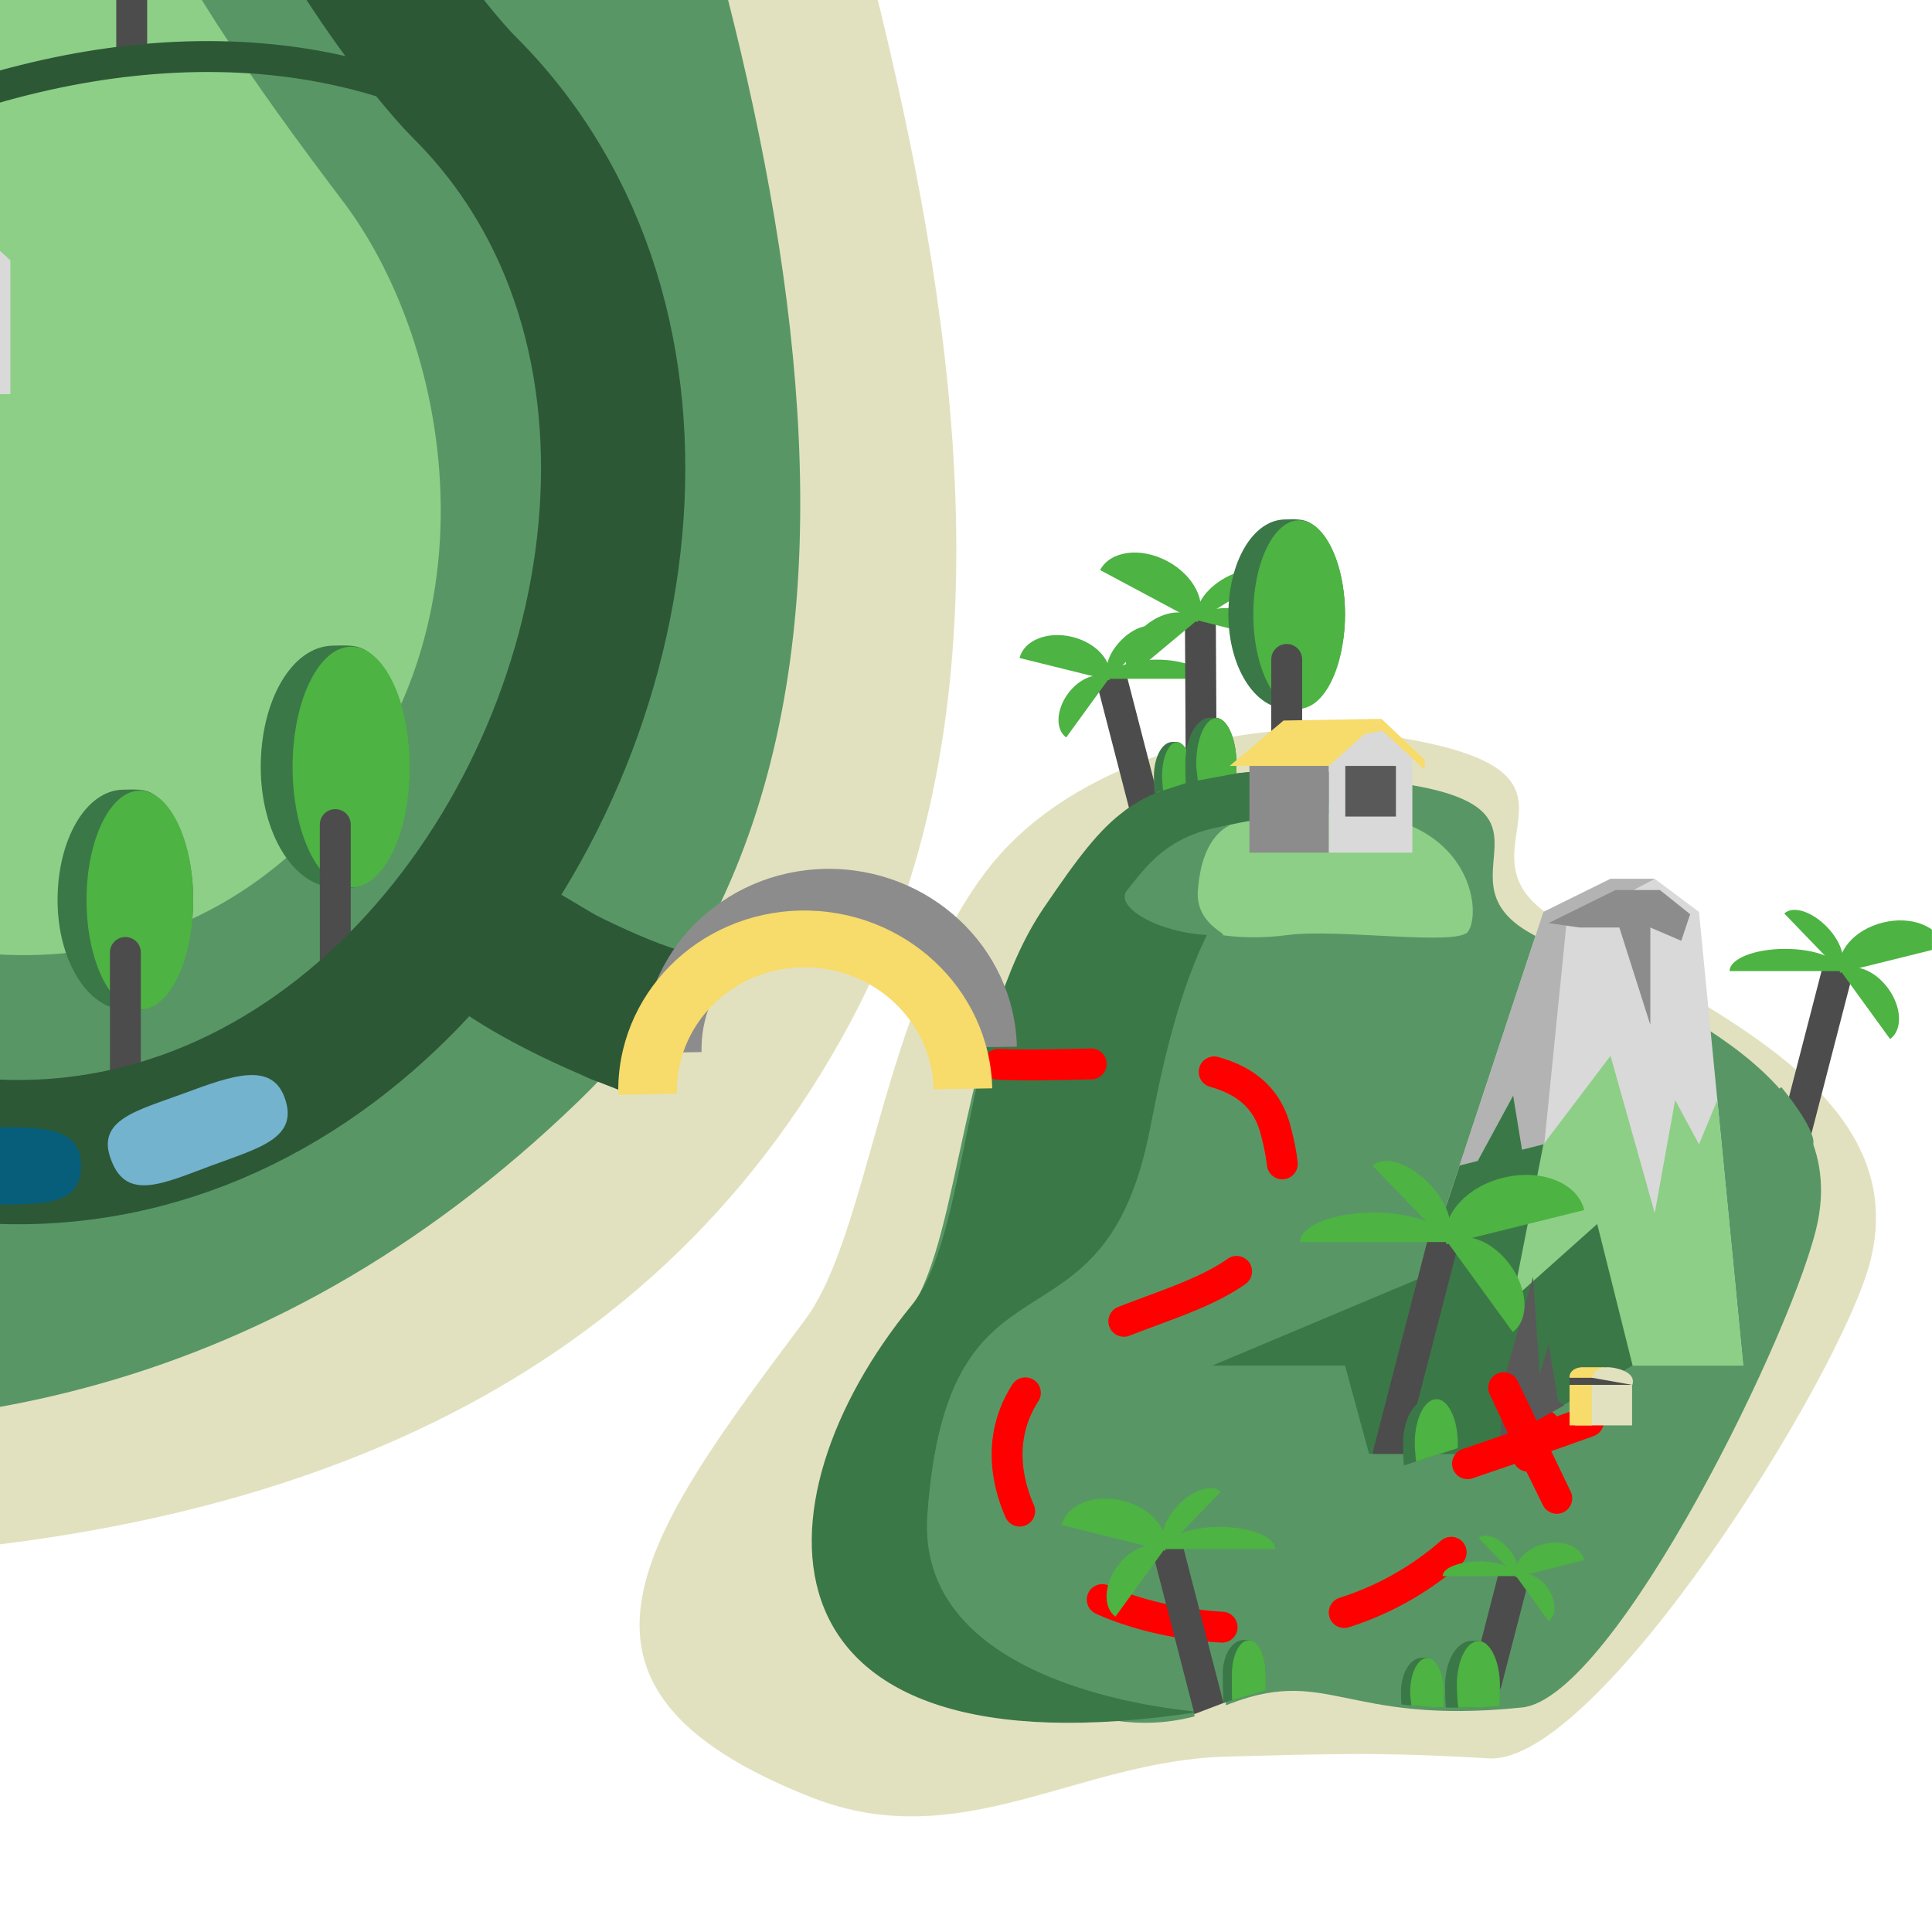
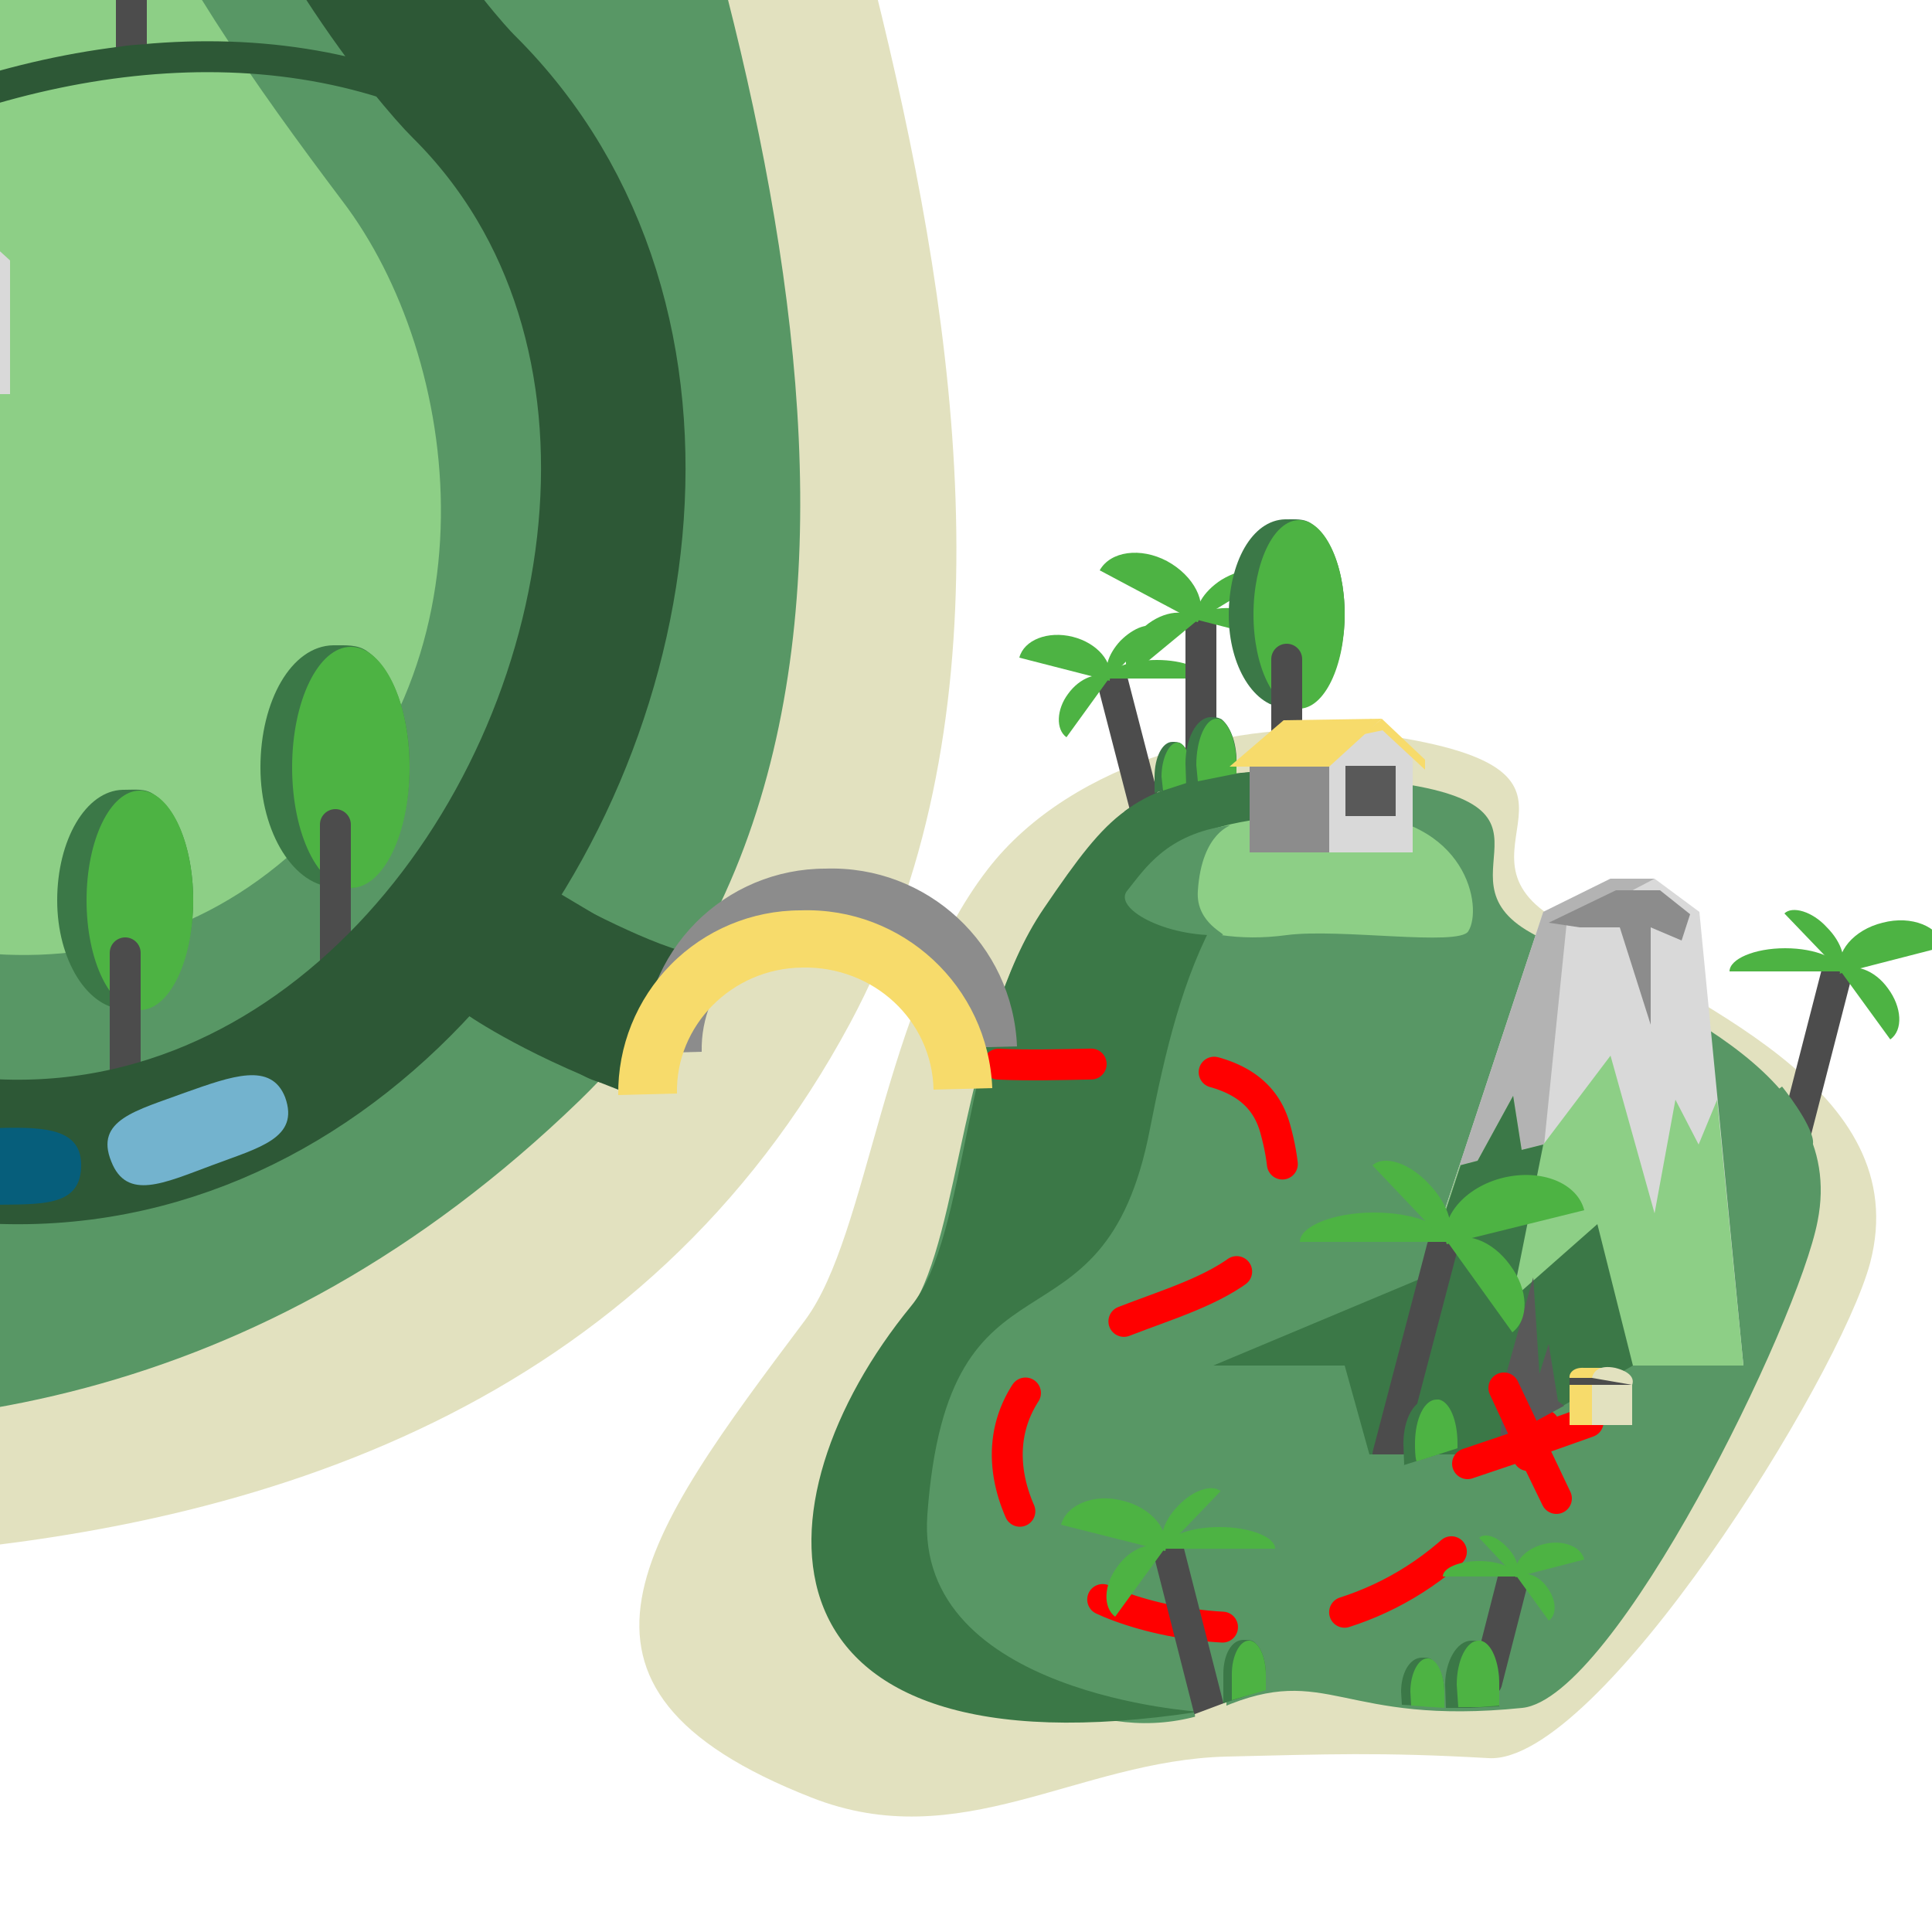
- <svg xmlns="http://www.w3.org/2000/svg" width="250px" height="250px" version="1.1" xml:space="preserve" style="fill-rule:evenodd;clip-rule:evenodd;stroke-linecap:round;stroke-linejoin:round;stroke-miterlimit:1.5;">
-   <rect id="Artboard" x="-750" y="-749" width="999.991" height="1000" style="fill:none;" />
-   <clipPath id="_clip1">
-     <rect x="-750" y="-749" width="999.991" height="1000" />
+ <svg xmlns="http://www.w3.org/2000/svg" xml:space="preserve" fill-rule="evenodd" stroke-linecap="round" stroke-linejoin="round" stroke-miterlimit="1.5" clip-rule="evenodd" viewBox="0 0 250 250">
+   <path fill="none" d="M-750-749H250V251H-750z" />
+   <clipPath id="a">
+     <path d="M-750-749H250V251H-750z" />
  </clipPath>
-   <g clip-path="url(#_clip1)">
-     <g id="background">
-         </g>
-     <path id="OSTROV" d="M-596.31,-141.009C-624.685,-194.957 -752.239,-238.03 -744.677,-480.538C-739.722,-639.443 -638.69,-710.829 -563.043,-709.805C-517.375,-709.186 -461.162,-702.187 -320.04,-642.467C-220.938,-600.53 -174.77,-589.82 -146.093,-600.679C-75.757,-627.314 -67.13,-638.33 -28.422,-658.138C7.384,-676.461 44.527,-705.154 71.957,-716.137C154.286,-749.1 296.284,-713.656 210,-556.045C188.336,-516.473 207.089,-436.326 183.144,-267.643C156.159,-77.539 104.682,-132.208 95,-87.643C88.009,-55.463 150.472,56.911 110,132.357C57.077,231.013 -86.582,196.756 -133.043,193.863C-202.963,189.51 -313.903,275.886 -413.043,243.863C-626.293,174.984 -533.641,-21.858 -596.31,-141.009Z" style="fill:#e2e1bf;" />
-     <path id="OSTROV1" d="M-571.049,-182.315C-619.073,-208.722 -698.806,-237.124 -730,-380.929C-760.788,-522.863 -696.46,-667.925 -571.049,-703.153C-529.659,-714.779 -443.661,-695.664 -310.642,-641.034C-217.231,-602.671 -173.713,-592.874 -146.683,-602.808C-80.387,-627.173 42.79,-700.346 110.084,-706.008C160.37,-710.238 237.811,-685.69 205.084,-587.398C201.933,-577.933 190.446,-545.796 190.084,-530.712C188.105,-448.155 174.692,-281.19 162.587,-216.523C140.392,-97.943 45.013,-146.922 72.916,-67.643C95.701,-2.904 127.605,91.415 75,142.357C-8.151,222.881 -106.97,163.249 -132.216,161.724C-198.121,157.742 -326.719,240.181 -420.253,211.149C-513.787,182.117 -530.278,34.003 -527.648,-15.074C-525.017,-64.151 -532.333,-161.027 -571.049,-182.315Z" style="fill:#589765;" />
-     <path d="M-496.095,-502.472C-526.075,-544.422 -488.196,-701.947 -612.908,-636.839C-690.841,-596.152 -742.123,-461.199 -718.168,-379.766C-649.223,-145.397 -520.558,-243.847 -517.365,-137.472C-511.985,41.746 -515.343,163.637 -397.365,192.087C-347.004,204.231 -255.758,193.058 -219.392,128.748C-200.055,94.552 -121.566,22.669 -47.365,100.46C-24.885,124.028 11.478,133.035 37.055,111C65.287,86.677 59.653,46.206 44.345,26C21.902,-3.625 -1.766,-38.742 7.635,-82.341C28.818,-180.574 87.367,-144.85 108.066,-190.17C152.476,-287.403 -52.047,-325.2 -122.365,-264.341C-214.199,-184.861 -410.951,-383.331 -496.095,-502.472Z" style="fill:#8dcf86;" />
-     <g id="pole">
-         </g>
-     <g id="kere">
-         </g>
-     <g>
-       <g>
-         <g id="strom">
-                 </g>
-         <g id="strom1">
-                 </g>
-         <g id="strom2">
-           <g>
-             <path d="M-11.688,96.024C-9.857,95.995 -8.351,95.867 -7.025,96.733C-3.109,99.289 -0.936,106.056 -0.936,112.991C-0.936,120.348 -3.705,128.561 -8.44,129.751C-9.954,130.131 -10.161,129.809 -11.354,129.809C-17.103,129.809 -21.771,122.273 -21.771,112.991C-21.771,103.708 -17.437,96.115 -11.688,96.024Z" style="fill:#3b7847;" />
-             <ellipse cx="-9.128" cy="112.991" rx="8.192" ry="16.819" style="fill:#4db343;" />
-           </g>
-         </g>
-         <g id="strom3">
-           <g>
-             <path d="M15.942,102.182C17.484,102.157 18.754,102.05 19.87,102.779C23.169,104.932 25,110.634 25,116.475C25,122.673 22.667,129.593 18.678,130.595C17.403,130.915 17.229,130.644 16.224,130.644C11.38,130.644 7.448,124.295 7.448,116.475C7.448,108.656 11.099,102.258 15.942,102.182Z" style="fill:#3b7847;" />
-             <ellipse cx="18.098" cy="116.475" rx="6.902" ry="14.169" style="fill:#4db343;" />
-           </g>
-           <path d="M16.224,123.251L16.224,140.811" style="fill:none;stroke:#4c4c4c;stroke-width:4px;" />
-         </g>
-         <g id="strom4">
-           <g>
-             <path d="M43.075,83.544C44.77,83.517 46.165,83.399 47.393,84.2C51.018,86.567 53.03,92.833 53.03,99.254C53.03,106.066 50.467,113.671 46.082,114.772C44.681,115.124 44.489,114.826 43.385,114.826C38.061,114.826 33.739,107.848 33.739,99.254C33.739,90.659 37.752,83.628 43.075,83.544Z" style="fill:#3b7847;" />
-             <ellipse cx="45.445" cy="99.254" rx="7.585" ry="15.573" style="fill:#4db343;" />
-           </g>
-           <path d="M43.385,106.701L43.385,126" style="fill:none;stroke:#4c4c4c;stroke-width:4px;" />
-         </g>
-         <g id="strom5">
-                 </g>
-         <g id="strom6">
-                 </g>
-         <g id="strom7">
-                 </g>
-         <g id="strom8">
-                 </g>
-         <g id="strom9">
-                 </g>
-         <g id="strom10">
-                 </g>
-         <g id="strom11">
-                 </g>
-         <g id="strom12">
-                 </g>
-         <g id="strom13">
-                 </g>
-         <g id="strom14">
-                 </g>
-       </g>
-     </g>
-     <g id="male-cesty">
-       <path d="M-78.306,92.432C-81.648,47.477 -5.819,-7.029 50,10.775" style="fill:none;stroke:#2d5836;stroke-width:4px;" />
-       <g id="les">
-             </g>
-     </g>
-     <g id="hory">
-         </g>
-     <g id="ker">
-         </g>
-     <g id="ker1">
-         </g>
-     <g id="ker2">
-         </g>
-     <g id="strom15">
-         </g>
-     <g id="strom16">
-         </g>
-     <g id="ker3">
-         </g>
-     <g id="cesty-velke">
-       <path d="M-440,154.931C-391.483,217.404 -297.875,203.83 -255,166C-210.321,126.578 -205.249,78.389 -160,71C-125.771,65.41 -100.083,74.836 -77.361,102.143C25.776,226.088 121.472,72.244 59.996,11.213C53.488,4.752 -10.887,-71.425 60,-134.741C61.597,-136.167 78.263,-147.875 80,-149.287" style="fill:none;stroke:#2d5836;stroke-width:18.67px;" />
-       <path d="M60,119.128L80,131" style="fill:none;stroke:#2d5836;stroke-width:18.67px;" />
-       <path d="M80,141C87.013,143.661 94.423,124.837 88.006,122.994C81.459,121.114 70.691,115.057 70.691,115.057C70.691,115.057 67,119.483 65,122.096C63.062,124.628 60,131 60,131C60,131 66.856,136.013 80,141Z" style="fill:#2d5836;" />
-     </g>
-     <g id="strom17">
-         </g>
-     <g id="strom18">
-         </g>
-     <g id="strom19">
-         </g>
-     <g id="strom20">
-         </g>
-     <g id="stromy">
-         </g>
-     <g id="namesti">
-         </g>
-     <g id="smrky">
-         </g>
-     <g id="listnace">
-         </g>
-     <g id="lanoka">
-         </g>
-     <g id="strom21">
-         </g>
-     <g id="satelit">
-         </g>
-     <g id="domky">
-       <g id="D1">
-             </g>
-       <g id="D7">
-             </g>
-       <g id="D71">
-             </g>
-       <g id="D72">
-             </g>
-       <g id="D73">
-             </g>
-       <g id="D74">
-             </g>
-       <g id="D75">
-             </g>
-       <g id="D76">
-             </g>
-       <g id="D77">
-             </g>
-       <g id="D78">
-             </g>
-       <g id="D79">
-             </g>
-       <g id="D710">
-             </g>
-       <g id="D711">
-             </g>
-       <g id="D712">
-             </g>
-       <g id="D713">
-         <path d="M1.343,33.687L-5.351,27.6L-12.156,33.687L-12.156,51L1.343,51L1.343,33.687Z" style="fill:#d9d9d9;" />
-       </g>
-       <g id="D714">
-             </g>
-       <g id="D715">
-             </g>
-       <g id="D716">
-             </g>
-       <g id="D2">
-             </g>
-       <g id="D21">
-             </g>
-       <g id="D10">
-             </g>
-       <g id="D101">
-             </g>
-       <g id="D102">
-             </g>
-       <g id="D01">
-             </g>
-     </g>
-     <g id="strom22">
-         </g>
-     <g id="strom23">
-         </g>
-     <g id="staba">
-         </g>
-     <g id="chladici-vez">
-         </g>
-     <g id="D22">
-         </g>
-     <g id="D5">
-         </g>
-     <g id="TOVANA">
-         </g>
-     <g id="strom24">
-         </g>
-     <g id="strom25">
-         </g>
-     <g id="panelaky">
-       <g id="D6">
-             </g>
-       <g id="D3">
-             </g>
-       <g id="D9">
-             </g>
-       <g id="D91">
-             </g>
-       <g id="D92">
-             </g>
-       <g id="D93">
-             </g>
-       <g id="D717">
-             </g>
-     </g>
-     <g id="strom26">
-         </g>
-     <g id="strom27">
-         </g>
-     <g id="letiste">
-         </g>
-     <g id="strom28">
-         </g>
-     <g id="strom29">
-         </g>
-     <g id="tunel-s-vlakem">
-       <path d="M-30,-52.015L-60,-51.748L-13.064,-6.013C-9.843,-3.508 -5.845,0.29 -3.617,-2.576L10,-9C12.228,-11.865 6.304,-24.273 3.083,-26.778L-30,-52.015Z" style="fill:#589765;" />
-       <path d="M-60,-51.748L-60,-39C-61.228,-37.421 -49.58,-29.405 -46.715,-27.178L-18.687,-10.382C-15.821,-8.154 -7.155,-1.228 -5.927,-2.807L-4.723,-5.809C-3.496,-7.388 -6.923,-19.598 -9.788,-21.826L-60,-51.748Z" style="fill:#3b7847;" />
-     </g>
-     <g id="strom30">
-       <path d="M17.043,-13.78L17.043,7.218" style="fill:none;stroke:#4c4c4c;stroke-width:4px;" />
-     </g>
-     <path d="M20,5.742C17.571,5.659 14.392,6.036 13.423,6.633C13.21,6.764 13.636,9.713 13.636,9.713L20.13,9.181C20.13,9.181 20.262,5.751 20,5.742Z" style="fill:#2d5836;" />
-     <g id="hrad">
-         </g>
-     <g id="auta">
-       <path d="M-1.544,145.905C5.036,145.761 10.38,145.735 10.487,150.643C10.61,156.268 5.254,155.759 -1.325,155.903C-7.905,156.047 -13.133,156.685 -13.356,151.165C-13.688,145.34 -8.123,146.049 -1.544,145.905Z" style="fill:#065e7b;" />
-       <path d="M23.895,141.446C30.065,139.157 35.106,137.384 36.814,141.987C38.77,147.262 33.543,148.533 27.373,150.822C21.202,153.11 16.471,155.424 14.454,150.281C12.234,144.885 17.724,143.735 23.895,141.446Z" style="fill:#73b3ce;" />
-     </g>
-     <g id="majak">
-         </g>
-     <g id="vetrna-elektr">
-         </g>
-     <g id="osrov-pokladu">
-       <path d="M175.797,94.714C212.384,99.067 186.115,109.573 201.132,118.828C218.866,129.758 247.87,140.886 241.976,163.352C238.05,178.317 206.793,228.387 192.638,227.534C178.546,226.685 171.753,226.969 158.733,227.303C139.363,227.8 124.328,240.173 105,232.578C68.543,218.253 83.236,198.807 104.173,170.776C112.536,159.58 114.164,130.114 127.817,112.474C138.857,98.211 161.07,92.961 175.797,94.714Z" style="fill:#e2e1bf;" />
-       <path d="M175.124,100.705C206.617,103.161 184.714,113.245 198.027,120.745C213.75,129.602 239.115,138.222 235.245,157.962C232.667,171.112 209.016,219.695 196.963,220.946C173.522,223.38 171.901,215.071 157.947,220.946C131.734,231.983 101.43,194.536 117.866,169.414C124.431,159.38 124.292,133.709 135.043,117.882C143.737,105.085 162.447,99.716 175.124,100.705Z" style="fill:#589765;" />
-       <path d="M159.701,100.159C168.253,98.75 180.474,100.804 180.314,100.846C157.853,106.817 152.663,126.335 148.811,146.08C142.711,177.341 122.663,158.909 120,196C118.321,219.392 155.617,221.451 155.121,221.527C96.239,230.521 97.166,194.354 117.903,168.983C125.492,159.698 124.329,133.278 135.081,117.451C143.774,104.653 146.383,102.352 159.701,100.159Z" style="fill:#3b7847;" />
-       <path d="M174.716,105.326C189.86,105.698 191.861,117.525 190,120.513C188.76,122.504 173.257,120.111 166.546,121C153.941,122.671 146.931,116.615 147.181,115.728C148.131,112.356 150.271,110.323 155.441,107.926C159.622,105.989 168.62,105.176 174.716,105.326Z" style="fill:#8dcf86;" />
-       <path d="M159.119,106.802C159.566,106.744 155.503,107.513 155,115.35C154.725,119.631 159.144,120.958 158.126,121C150.815,121.302 143.926,117.484 145.868,115.164C148.117,112.478 150.895,107.87 159.119,106.802Z" style="fill:#589765;" />
-       <path d="M199.719,118.003L208.398,113.721L214.124,113.721L219.85,118.003L225.575,176.705L180.316,176.705L199.719,118.003Z" style="fill:#d9d9d9;" />
-       <path d="M199.719,118.003L208.398,113.721L214.124,113.721L202.672,119.762L196.946,176.705L180.316,176.705L199.719,118.003Z" style="fill:#b3b3b3;" />
-       <path d="M200.382,119.447L209.061,115.164L214.787,115.164L218.704,118.301L217.559,121.737L213.551,120.019L213.551,132.616L209.543,120.019L204.39,120.019L200.382,119.447Z" style="fill:#8c8c8c;" />
-       <path d="M188.873,150.816L191.221,150.223L195.801,141.777L196.946,148.776L199.719,148.076L208.398,136.624L214.124,156.963L216.765,142.35L219.85,148.076L222.224,142.35L225.575,176.705L180.316,176.705L188.873,150.816Z" style="fill:#8dcf86;" />
-       <path d="M188.873,150.816L191.221,150.223L195.801,141.777L196.946,148.776L199.719,148.076L195.774,168.116L206.68,158.382L211.261,176.705L191.221,188.156L177.165,188.156L174.043,176.705L156.866,176.705L184.101,165.253L188.873,150.816Z" style="fill:#3b7847;" />
-       <path d="M129.204,137.722C144.899,138.358 161.813,134.551 165,146C169.979,163.888 156.697,166.553 145.414,170.979C121.967,180.176 130.582,198.586 139.689,205.334C146.67,210.506 182.784,220.497 199.809,184.434" style="fill:none;stroke:#f00;stroke-width:4px;stroke-dasharray:16,16,0,0;stroke-dashoffset:4;" />
-       <path d="M198.378,165.253L199.237,177.85L200.382,173.904L201.615,181.285L202.386,181.858L195.801,185.539L194.084,186.52L194.656,178.422L198.378,165.253Z" style="fill:#595959;" />
-       <path d="M205.535,183.947L197.903,186.668L194.575,179.567L201.445,193.882L197.903,186.668L189.898,189.401" style="fill:none;stroke:#f00;stroke-width:4px;" />
-       <g>
-         <path d="M156.437,221.062L151.258,201.022" style="fill:none;stroke:#4c4c4c;stroke-width:4px;" />
-         <path d="M165,200.449C165,198.868 161.796,197.586 157.843,197.586C153.89,197.586 150.686,198.868 150.686,200.449L165,200.449Z" style="fill:#4db343;" />
-         <path d="M150.686,200.449C149.065,199.273 146.33,200.276 144.577,202.691C142.823,205.105 142.716,208.017 144.337,209.194L150.686,200.449Z" style="fill:#4db343;" />
-         <path d="M157.955,193.033C156.861,191.978 154.396,192.758 152.451,194.776C150.506,196.793 149.816,199.284 150.911,200.34L157.955,193.033Z" style="fill:#4db343;" />
-         <path d="M150.781,200.663C151.439,198.011 148.973,195.118 145.273,194.2C141.573,193.282 138.041,194.688 137.383,197.339L150.781,200.663Z" style="fill:#4db343;" />
-       </g>
-       <g>
-         <path d="M148.463,105.725L143.97,88.339" style="fill:none;stroke:#4c4c4c;stroke-width:4px;" />
-         <path d="M155.892,87.842C155.892,86.47 153.112,85.358 149.682,85.358C146.253,85.358 143.473,86.47 143.473,87.842L155.892,87.842Z" style="fill:#4db343;" />
-         <path d="M143.473,87.842C142.067,86.821 139.694,87.692 138.173,89.787C136.652,91.882 136.559,94.407 137.965,95.428L143.473,87.842Z" style="fill:#4db343;" />
-         <path d="M149.78,81.408C148.83,80.493 146.692,81.169 145.004,82.92C143.317,84.67 142.719,86.831 143.668,87.747L149.78,81.408Z" style="fill:#4db343;" />
-         <path d="M143.556,88.028C144.127,85.727 141.987,83.217 138.777,82.42C135.567,81.624 132.503,82.844 131.932,85.144L143.556,88.028Z" style="fill:#4db343;" />
-       </g>
-       <g>
-         <path d="M192.358,217.624L195.794,204.328" style="fill:none;stroke:#4c4c4c;stroke-width:4px;" />
-         <path d="M186.677,203.949C186.677,202.9 188.803,202.049 191.426,202.049C194.048,202.049 196.174,202.9 196.174,203.949L186.677,203.949Z" style="fill:#4db343;" />
-         <path d="M196.174,203.949C197.25,203.168 199.064,203.834 200.227,205.436C201.39,207.038 201.462,208.969 200.386,209.75L196.174,203.949Z" style="fill:#4db343;" />
-         <path d="M191.351,199.028C192.078,198.328 193.712,198.846 195.003,200.184C196.294,201.523 196.751,203.176 196.025,203.876L191.351,199.028Z" style="fill:#4db343;" />
-         <path d="M196.111,204.09C195.674,202.331 197.31,200.411 199.765,199.802C202.22,199.194 204.564,200.126 205,201.885L196.111,204.09Z" style="fill:#4db343;" />
-       </g>
-       <g>
-         <path d="M179.639,188.156L186.532,161.483" style="fill:none;stroke:#4c4c4c;stroke-width:4px;" />
-         <path d="M168.241,160.72C168.241,158.616 172.507,156.91 177.768,156.91C183.029,156.91 187.294,158.616 187.294,160.72L168.241,160.72Z" style="fill:#4db343;" />
-         <path d="M187.294,160.72C189.451,159.154 193.092,160.49 195.425,163.704C197.758,166.918 197.901,170.793 195.744,172.359L187.294,160.72Z" style="fill:#4db343;" />
-         <path d="M177.618,150.85C179.075,149.445 182.355,150.483 184.944,153.169C187.533,155.854 188.451,159.17 186.994,160.574L177.618,150.85Z" style="fill:#4db343;" />
-         <path d="M187.166,161.005C186.291,157.476 189.573,153.624 194.498,152.403C199.423,151.181 204.125,153.052 205,156.581L187.166,161.005Z" style="fill:#4db343;" />
-       </g>
-       <g>
-         <path d="M155.447,102.395L155.334,80.978" style="fill:none;stroke:#4c4c4c;stroke-width:4px;" />
-         <path d="M169.265,83.889C169.666,82.303 166.776,80.205 162.811,79.202C158.846,78.199 155.306,78.672 154.905,80.258L169.265,83.889Z" style="fill:#4db343;" />
-         <path d="M154.905,80.258C153.578,78.667 150.58,78.98 148.209,80.958C145.838,82.935 144.991,85.828 146.319,87.42L154.905,80.258Z" style="fill:#4db343;" />
-         <path d="M164.079,74.663C163.249,73.327 160.579,73.484 158.115,75.015C155.652,76.545 154.329,78.869 155.159,80.206L164.079,74.663Z" style="fill:#4db343;" />
-         <path d="M154.947,80.497C156.28,78.004 154.54,74.476 151.061,72.617C147.582,70.758 143.682,71.271 142.35,73.764L154.947,80.497Z" style="fill:#4db343;" />
-       </g>
-       <path d="M158.605,220.26C156.125,221.203 154.538,221.805 154.538,221.805L155.111,225.727L158.733,224.657C158.733,224.657 158.653,220.241 158.605,220.26Z" style="fill:#e2e1bf;" />
-       <path d="M176.419,188.169C177.194,189.288 177.633,192.563 177.633,192.563L184.355,191.66L182.631,188.156C182.631,188.156 176.387,188.123 176.419,188.169Z" style="fill:#589765;" />
-       <g id="strom31">
-         <g>
-           <path d="M166.255,67.216C167.582,67.195 168.673,67.103 169.633,67.73C172.469,69.581 174.043,74.483 174.043,79.506C174.043,84.835 172.038,90.784 168.608,91.645C167.512,91.921 167.362,91.688 166.498,91.688C162.333,91.688 158.952,86.229 158.952,79.506C158.952,72.783 162.092,67.282 166.255,67.216Z" style="fill:#3b7847;" />
-           <ellipse cx="168.11" cy="79.506" rx="5.934" ry="12.182" style="fill:#4db343;" />
-         </g>
-         <path d="M166.498,85.331L166.498,100.428" style="fill:none;stroke:#4c4c4c;stroke-width:4px;" />
-       </g>
-       <g>
-         <path d="M232.414,146.385L237.62,126.239" style="fill:none;stroke:#4c4c4c;stroke-width:4px;" />
-         <path d="M223.806,125.663C223.806,124.073 227.027,122.785 231.001,122.785C234.975,122.785 238.196,124.073 238.196,125.663L223.806,125.663Z" style="fill:#4db343;" />
-         <path d="M238.196,125.663C239.825,124.48 242.575,125.489 244.337,127.916C246.1,130.344 246.208,133.271 244.578,134.454L238.196,125.663Z" style="fill:#4db343;" />
-         <path d="M230.888,118.208C231.988,117.147 234.466,117.931 236.421,119.959C238.377,121.987 239.07,124.492 237.97,125.553L230.888,118.208Z" style="fill:#4db343;" />
-         <path d="M238.1,125.878C237.438,123.212 239.918,120.303 243.637,119.381C247.357,118.458 250.908,119.871 251.569,122.536L238.1,125.878Z" style="fill:#4db343;" />
-       </g>
-       <path d="M226.778,143.5C227.721,145.55 232.583,151.106 232.583,151.106C232.583,151.106 234.841,148.918 234.653,147.583C234.323,145.244 230.507,140.676 230.507,140.676C230.507,140.676 226.739,143.415 226.778,143.5Z" style="fill:#589765;" />
-       <path d="M145.465,104.968C145.439,104.988 147.565,109.173 147.565,109.173L169.124,102.269L169.199,99.712C162.522,99.577 151.977,100.016 145.465,104.968Z" style="fill:#3b7847;" />
-       <g>
-         <path d="M181.673,189.625C181.576,189.104 181.553,187.351 181.553,186.779C181.553,183.622 183.028,181.039 184.983,181.008C185.606,180.998 186.118,180.955 186.569,181.249C187.901,182.119 188.653,184.421 188.64,186.779C188.638,187.281 188.636,186.946 188.626,187.39L181.673,189.625Z" style="fill:#3b7847;" />
-         <path d="M188.626,187.39C188.624,187.199 188.64,186.937 188.64,186.779C188.64,183.849 187.56,181.406 186.176,181.073C186.069,181.048 185.964,181.059 185.854,181.059C184.316,181.059 183.067,183.622 183.067,186.779C183.067,187.337 183.171,188.585 183.25,189.118L188.626,187.39Z" style="fill:#4db343;" />
-       </g>
-       <path d="M187.107,220.956C187.01,220.435 186.996,218.661 186.996,218.089C186.996,214.932 188.471,212.349 190.426,212.318C191.049,212.308 191.561,212.265 192.012,212.559C193.344,213.428 194.096,215.73 194.083,218.089C194.081,218.591 194.093,220.328 194.084,220.772C194.084,220.772 191.407,220.937 190.245,220.964C189.21,220.988 187.107,220.956 187.107,220.956Z" style="fill:#3b7847;" />
-       <path d="M181.367,220.558C181.291,220.159 181.287,219.371 181.287,218.933C181.287,216.516 182.446,214.539 183.982,214.515C184.472,214.507 184.875,214.474 185.229,214.699C186.276,215.365 186.867,217.127 186.857,218.933C186.855,219.317 186.865,220.647 186.857,220.987C186.857,220.987 184.092,220.801 183.177,220.729C182.574,220.682 181.367,220.558 181.367,220.558Z" style="fill:#3b7847;" />
-       <path d="M158.337,220.362C158.261,219.963 158.218,217.072 158.218,216.635C158.218,214.217 159.377,212.24 160.914,212.216C161.403,212.209 161.806,212.176 162.161,212.401C163.207,213.067 163.798,214.829 163.788,216.635C163.786,217.019 163.796,218.349 163.789,218.688C163.789,218.688 161.749,219.246 160.822,219.535C159.948,219.808 158.337,220.362 158.337,220.362Z" style="fill:#3b7847;" />
-       <g>
-         <path d="M149.396,102.633C149.328,102.232 149.316,100.89 149.316,100.45C149.316,98.019 150.34,96.03 151.698,96.006C152.13,95.999 152.486,95.965 152.799,96.192C153.724,96.861 154.246,98.634 154.238,100.45C154.236,100.836 154.244,100.744 154.238,101.085L151.51,101.962L150.444,102.306L149.396,102.633Z" style="fill:#3b7847;" />
-         <path d="M154.238,101.085C154.236,100.939 154.238,100.571 154.238,100.45C154.238,98.193 153.487,96.312 152.526,96.057C152.451,96.037 152.379,96.045 152.302,96.045C151.234,96.045 150.367,98.019 150.367,100.45C150.367,100.879 150.453,101.873 150.507,102.284L154.238,101.085Z" style="fill:#4db343;" />
-       </g>
-       <g>
-         <path d="M153.486,101.787C153.396,101.247 153.379,99.443 153.379,98.851C153.379,95.582 154.755,92.908 156.581,92.876C157.163,92.866 157.641,92.821 158.062,93.126C159.306,94.026 160.008,96.409 159.996,98.851C159.994,99.37 160.006,99.246 159.996,99.705L156.329,100.884L154.895,101.347L153.486,101.787Z" style="fill:#3b7847;" />
-         <path d="M160,100.072C159.998,99.875 159.996,99.013 159.996,98.851C159.996,95.817 158.987,93.288 157.695,92.944C157.595,92.917 157.497,92.929 157.394,92.929C155.958,92.929 154.792,95.582 154.792,98.851C154.792,99.428 154.927,100.448 155,101L160,100.072Z" style="fill:#4db343;" />
-       </g>
-       <path d="M194.084,220.772C194.081,220.582 194.083,218.246 194.083,218.089C194.083,215.159 193.003,212.716 191.619,212.383C191.512,212.357 191.407,212.368 191.297,212.368C189.759,212.368 188.51,214.932 188.51,218.089C188.51,218.646 188.617,220.441 188.695,220.975C188.695,220.975 190.619,220.969 191.517,220.935C192.381,220.902 194.084,220.772 194.084,220.772Z" style="fill:#4db343;" />
-       <path d="M186.857,220.987C186.855,220.841 186.857,219.053 186.857,218.933C186.857,216.689 186.008,214.819 184.92,214.565C184.836,214.545 184.754,214.554 184.667,214.554C183.458,214.554 182.477,216.516 182.477,218.933C182.477,219.359 182.571,220.273 182.632,220.682C182.632,220.682 184.306,220.829 185.01,220.88C185.625,220.924 186.857,220.987 186.857,220.987Z" style="fill:#4db343;" />
-       <path d="M163.791,218.703C163.79,218.558 163.788,216.755 163.788,216.635C163.788,214.391 162.939,212.521 161.851,212.267C161.767,212.247 161.685,212.255 161.598,212.255C160.389,212.255 159.408,214.217 159.408,216.635C159.408,217.061 159.387,219.586 159.449,219.994L163.791,218.703Z" style="fill:#4db343;" />
-       <g>
-         <path d="M107.949,159.27C107.949,159.27 107.949,159.27 107.949,159.27ZM83.192,136.268C82.882,123.342 93.471,112.662 106.825,112.432C120.179,112.203 131.272,122.51 131.583,135.435L123.993,135.566C123.781,126.695 116.167,119.62 107.002,119.778C97.836,119.936 90.568,127.266 90.781,136.137L83.192,136.268Z" style="fill:#8c8c8c;" />
-         <path d="M104.764,164.663C104.764,164.663 104.764,164.663 104.764,164.663ZM80.007,141.66C79.697,128.735 90.286,118.055 103.64,117.825C116.994,117.595 128.087,127.903 128.397,140.828L120.808,140.958C120.595,132.087 112.982,125.013 103.816,125.171C94.651,125.328 87.383,132.659 87.596,141.53L80.007,141.66Z" style="fill:#f7db6b;" />
-       </g>
-       <rect x="203.102" y="178.196" width="7.886" height="1.372" style="fill:#4c4c4c;" />
-       <rect x="203.817" y="179.204" width="7.373" height="5.241" style="fill:#e2e1bf;" />
-       <rect x="203.102" y="179.204" width="2.87" height="5.241" style="fill:#f7db6b;" />
-       <path d="M207.622,176.918C207.622,176.918 205.007,176.918 205,176.918C203.459,176.866 203.005,177.806 203.102,178.289C203.103,178.296 207.622,178.289 207.622,178.289L207.622,176.918Z" style="fill:#f7db6b;" />
-       <path d="M211.227,179.204C211.502,178.359 211.039,177.468 209.022,177.036C207.006,176.605 206.247,177.427 205.971,178.272L211.227,179.204Z" style="fill:#e2e1bf;" />
-       <g id="D718">
-         <rect x="161.676" y="97.525" width="10.28" height="12.809" style="fill:#8c8c8c;" />
-         <path d="M182.76,97.525L177.402,93.022L171.955,97.525L171.955,110.335L182.76,110.335L182.76,97.525Z" style="fill:#d9d9d9;" />
-         <path d="M178.768,93.022L166.091,93.236L159.119,99.109L171.963,99.109L178.768,93.022Z" style="fill:#f7db6b;" />
-         <rect x="174.083" y="99.109" width="6.55" height="6.55" style="fill:#595959;" />
-         <path d="M184.355,98.326L178.768,93.022L176.539,95.016L178.865,94.539L184.355,99.597L184.355,98.326Z" style="fill:#f7db6b;" />
-       </g>
-     </g>
+   <g clip-path="url(#a)">
+     <path fill="#e2e1bf" d="M-596.3-141c-28.4-54-156-97-148.4-339.5 5-159 106-230.3 181.7-229.3 45.6.6 101.8 7.6 243 67.3 99 42 145.2 52.7 174 41.8 70.2-26.6 78.9-37.6 117.6-57.4 35.8-18.4 73-47 100.4-58 82.3-33 224.3 2.4 138 160-21.7 39.6-3 119.8-26.9 288.5-27 190-78.4 135.4-88.1 180-7 32.1 55.5 144.5 15 220-53 98.6-196.6 64.4-243 61.5-70-4.4-180.9 82-280 50-213.3-69-120.6-265.8-183.3-385Z" />
+     <path fill="#589765" d="M-571-182.3c-48-26.4-127.8-54.8-159-198.6-30.8-142 33.5-287 159-322.3 41.3-11.6 127.3 7.5 260.4 62.2 93.4 38.3 136.9 48.1 164 38.2C-80.5-627.2 42.7-700.3 110-706c50.3-4.2 127.7 20.3 95 118.6-3.2 9.5-14.7 41.6-15 56.7-2 82.5-15.4 249.5-27.5 314.2C140.4-98 45-147 72.9-67.6c22.8 64.7 54.7 159 2.1 210-83.2 80.5-182 20.8-207.2 19.3-66-4-194.5 78.5-288 49.4-93.6-29-110-177.1-107.4-226.2 2.6-49-4.7-146-43.4-167.2Z" />
+     <path fill="#8dcf86" d="M-496.1-502.5c-30-42 7.9-199.4-116.8-134.3-78 40.6-129.2 175.6-105.3 257 69 234.4 197.6 136 200.8 242.3 5.4 179.2 2 301.1 120 329.6 50.4 12.1 141.6 1 178-63.4 19.3-34.1 97.8-106 172-28.2C-24.9 124 11.5 133 37.1 111c28.2-24.3 22.6-64.8 7.2-85C22-3.6-1.7-38.7 7.6-82.3c21.2-98.3 79.8-62.5 100.5-107.9 44.4-97.2-160.1-135-230.5-74.1C-214.2-185-411-383.3-496-502.5Z" />
+     <path fill="#3b7847" d="M-11.7 96c1.8 0 3.3-.1 4.7.7 3.9 2.6 6 9.4 6 16.3 0 7.3-2.7 15.6-7.4 16.8-1.6.3-1.8 0-3 0-5.7 0-10.4-7.5-10.4-16.8s4.4-16.9 10.1-17Z" />
+     <ellipse cx="-9.1" cy="113" fill="#4db343" rx="8.2" ry="16.8" />
+     <path fill="#3b7847" d="M16 102.2c1.5 0 2.8-.2 3.9.6 3.3 2.1 5.1 7.8 5.1 13.7 0 6.2-2.3 13-6.3 14-1.3.4-1.5.1-2.5.1-4.8 0-8.8-6.3-8.8-14.1s3.7-14.2 8.5-14.3Z" />
+     <ellipse cx="18.1" cy="116.5" fill="#4db343" rx="6.9" ry="14.2" />
+     <path fill="none" stroke="#4c4c4c" stroke-width="4" d="M16.2 123.3v17.5" />
+     <path fill="#3b7847" d="M43 83.5c1.8 0 3.2-.1 4.4.7 3.6 2.4 5.6 8.6 5.6 15 0 6.9-2.5 14.5-7 15.6-1.3.3-1.5 0-2.6 0-5.3 0-9.7-7-9.7-15.5 0-8.6 4-15.7 9.4-15.8Z" />
+     <ellipse cx="45.4" cy="99.3" fill="#4db343" rx="7.6" ry="15.6" />
+     <path fill="none" stroke="#4c4c4c" stroke-width="4" d="M43.4 106.7V126" />
+     <path fill="none" stroke="#2d5836" stroke-width="4" d="M-78.3 92.4C-81.6 47.4-5.8-7 50 10.8" />
+     <path fill="none" stroke="#2d5836" stroke-width="18.7" d="M-440 155c48.5 62.4 142.1 48.8 185 11 44.7-39.4 49.8-87.6 95-95 34.2-5.6 60 3.8 82.6 31.1C25.8 226.1 121.5 72.2 60 11.2c-6.5-6.4-70.9-82.6 0-146 1.6-1.4 18.3-13 20-14.5M60 119.1 80 131" />
+     <path fill="#2d5836" d="M80 141c7 2.7 14.4-16.2 8-18-6.5-1.9-17.3-8-17.3-8l-5.7 7.1c-2 2.5-5 8.9-5 8.9s6.9 5 20 10Z" />
+     <path fill="#d9d9d9" d="m1.3 33.7-6.7-6.1-6.8 6V51H1.3V33.7Z" />
+     <path fill="#589765" d="m-30-52-30 .3L-13-6C-9.9-3.5-5.9.3-3.7-2.6L10-9c2.2-2.9-3.7-15.3-7-17.8L-30-52Z" />
+     <path fill="#3b7847" d="M-60-51.7V-39c-1.2 1.6 10.4 9.6 13.3 11.8l28 16.8c2.9 2.2 11.5 9.2 12.8 7.6l1.2-3c1.2-1.6-2.2-13.8-5-16l-50.3-30Z" />
+     <path fill="none" stroke="#4c4c4c" stroke-width="4" d="M17-13.8v21" />
+     <path fill="#2d5836" d="M20 5.7c-2.4 0-5.6.3-6.6 1-.2 0 .2 3 .2 3l6.5-.5s.2-3.4-.1-3.5Z" />
+     <path fill="#065e7b" d="M-1.5 146c6.5-.2 11.9-.3 12 4.6.1 5.7-5.2 5.2-11.8 5.3-6.6.1-11.8.8-12-4.7-.4-5.9 5.2-5.2 11.8-5.3Z" />
+     <path fill="#73b3ce" d="M23.9 141.4c6.2-2.2 11.2-4 13 .6 1.9 5.3-3.4 6.5-9.5 8.8-6.2 2.3-11 4.6-13-.5-2.2-5.4 3.3-6.6 9.5-8.9Z" />
+     <path fill="#e2e1bf" d="M175.8 94.7c36.6 4.4 10.3 14.9 25.3 24.1 17.8 11 46.8 22 40.9 44.6-4 15-35.2 65-49.4 64.1-14-.8-20.8-.5-33.9-.2-19.3.5-34.4 12.9-53.7 5.3-36.5-14.3-21.8-33.8-.8-61.8 8.3-11.2 10-40.7 23.6-58.3 11-14.3 33.3-19.5 48-17.8Z" />
+     <path fill="#589765" d="M175.1 100.7c31.5 2.5 9.6 12.5 23 20 15.7 8.9 41 17.5 37.1 37.3-2.5 13.1-26.2 61.7-38.2 63-23.5 2.4-25.1-6-39 0-26.3 11-56.6-26.5-40.1-51.6 6.5-10 6.4-35.7 17.1-51.5 8.7-12.8 27.4-18.2 40.1-17.2Z" />
+     <path fill="#3b7847" d="M159.7 100.2c8.6-1.5 20.8.6 20.6.6-22.4 6-27.6 25.5-31.5 45.3-6 31.2-26.1 12.8-28.8 49.9-1.7 23.4 35.6 25.5 35.1 25.5-58.9 9-58-27.1-37.2-52.5 7.6-9.3 6.4-35.7 17.2-51.5 8.7-12.8 11.3-15.1 24.6-17.3Z" />
+     <path fill="#8dcf86" d="M174.7 105.3c15.2.4 17.2 12.2 15.3 15.2-1.2 2-16.7-.4-23.5.5-12.6 1.7-19.6-4.4-19.3-5.3 1-3.3 3-5.4 8.2-7.8 4.2-2 13.2-2.7 19.3-2.6Z" />
+     <path fill="#589765" d="M159.1 106.8c.5 0-3.6.7-4.1 8.5-.3 4.3 4.1 5.7 3.1 5.7-7.3.3-14.2-3.5-12.2-5.8 2.2-2.7 5-7.3 13.2-8.4Z" />
+     <path fill="#d9d9d9" d="m199.7 118 8.7-4.3h5.7l5.8 4.3 5.7 58.7h-45.3l19.4-58.7Z" />
+     <path fill="#b3b3b3" d="m199.7 118 8.7-4.3h5.7l-11.4 6-5.8 57h-16.6l19.4-58.7Z" />
+     <path fill="#8c8c8c" d="m200.4 119.4 8.7-4.2h5.7l3.9 3.1-1.1 3.4-4-1.7v12.6l-4-12.6h-5.2l-4-.6Z" />
+     <path fill="#8dcf86" d="m188.9 150.8 2.3-.6 4.6-8.4 1.1 7 2.8-.7 8.7-11.5 5.7 20.4 2.7-14.7 3 5.8 2.4-5.8 3.4 34.4h-45.3l8.6-25.9Z" />
+     <path fill="#3b7847" d="m188.9 150.8 2.3-.6 4.6-8.4 1.1 7 2.8-.7-4 20 11-9.7 4.6 18.3-20 11.5h-14.1l-3.2-11.5h-17l27.2-11.4 4.8-14.5Z" />
+     <path fill="none" stroke="red" stroke-dasharray="16 16 0 0" stroke-dashoffset="4" stroke-width="4" d="M129.2 137.7c15.7.7 32.6-3.1 35.8 8.3 5 17.9-8.3 20.6-19.6 25-23.4 9.2-14.8 27.6-5.7 34.3 7 5.2 43 15.2 60.1-20.9" />
+     <path fill="#595959" d="m198.4 165.3.8 12.5 1.2-3.9 1.2 7.4.8.6-6.6 3.6-1.7 1 .6-8 3.7-13.2Z" />
+     <path fill="none" stroke="red" stroke-width="4" d="m205.5 184-7.6 2.7-3.3-7.1 6.8 14.3-3.5-7.2-8 2.7" />
+     <path fill="none" stroke="#4c4c4c" stroke-width="4" d="m156.4 221-5.1-20" />
+     <path fill="#4db343" d="M165 200.4c0-1.5-3.2-2.8-7.2-2.8s-7.1 1.3-7.1 2.8H165Zm-14.3 0c-1.6-1.1-4.4-.1-6.1 2.3-1.8 2.4-1.9 5.3-.3 6.5l6.4-8.8Z" />
+     <path fill="#4db343" d="M158 193c-1.1-1-3.6-.2-5.5 1.8-2 2-2.7 4.5-1.6 5.5l7-7.3Z" />
+     <path fill="#4db343" d="M150.8 200.7c.6-2.7-1.8-5.6-5.5-6.5-3.7-1-7.3.5-8 3.1l13.5 3.4Z" />
+     <path fill="none" stroke="#4c4c4c" stroke-width="4" d="M148.5 105.7 144 88.3" />
+     <path fill="#4db343" d="M155.9 87.8c0-1.3-2.8-2.4-6.2-2.4-3.4 0-6.2 1-6.2 2.4h12.4Zm-12.4 0c-1.4-1-3.8-.1-5.3 2-1.5 2-1.6 4.6-.2 5.6l5.5-7.6Z" />
+     <path fill="#4db343" d="M149.8 81.4c-1-1-3.1-.2-4.8 1.5-1.7 1.8-2.3 4-1.3 4.8l6-6.3Z" />
+     <path fill="#4db343" d="M143.6 88c.5-2.3-1.6-4.8-4.8-5.6-3.2-.8-6.3.4-6.9 2.7l11.7 3Z" />
+     <path fill="none" stroke="#4c4c4c" stroke-width="4" d="m192.4 217.6 3.4-13.3" />
+     <path fill="#4db343" d="M186.7 204c0-1.1 2.1-2 4.7-2s4.8.9 4.8 2h-9.5Zm9.5 0c1-.8 2.9-.2 4 1.4 1.2 1.6 1.3 3.6.2 4.3l-4.2-5.8Z" />
+     <path fill="#4db343" d="M191.4 199c.7-.7 2.3-.2 3.6 1.2 1.3 1.3 1.8 3 1 3.7l-4.6-4.9Z" />
+     <path fill="#4db343" d="M196.1 204c-.4-1.7 1.2-3.6 3.7-4.2 2.4-.6 4.8.3 5.2 2l-8.9 2.3Z" />
+     <path fill="none" stroke="#4c4c4c" stroke-width="4" d="m179.6 188.2 7-26.7" />
+     <path fill="#4db343" d="M168.2 160.7c0-2 4.3-3.8 9.6-3.8 5.2 0 9.5 1.7 9.5 3.8h-19Zm19.1 0c2.2-1.5 5.8-.2 8.1 3 2.4 3.2 2.5 7 .3 8.7l-8.4-11.7Z" />
+     <path fill="#4db343" d="M177.6 150.8c1.5-1.4 4.8-.3 7.3 2.4 2.6 2.7 3.6 6 2 7.4l-9.3-9.8Z" />
+     <path fill="#4db343" d="M187.2 161c-1-3.5 2.4-7.4 7.3-8.6 5-1.2 9.6.7 10.5 4.2l-17.8 4.4Z" />
+     <path fill="none" stroke="#4c4c4c" stroke-width="4" d="M155.4 102.4V81" />
+     <path fill="#4db343" d="M169.3 83.9c.4-1.6-2.5-3.7-6.5-4.7s-7.5-.5-7.9 1l14.4 3.7Z" />
+     <path fill="#4db343" d="M155 80.3c-1.4-1.6-4.4-1.3-6.8.7-2.4 2-3.2 4.8-1.9 6.4l8.6-7.1Zm9-5.6c-.8-1.4-3.4-1.2-5.9.3-2.4 1.5-3.8 3.9-3 5.2l9-5.5Z" />
+     <path fill="#4db343" d="M155 80.5c1.3-2.5-.5-6-4-7.9-3.4-1.8-7.3-1.3-8.7 1.2l12.6 6.7Z" />
+     <path fill="#e2e1bf" d="m158.6 220.3-4 1.5.5 4 3.6-1.1v-4.4Z" />
+     <path fill="#589765" d="M176.4 188.2c.8 1 1.2 4.4 1.2 4.4l6.8-1-1.8-3.4h-6.2Z" />
+     <path fill="#3b7847" d="M166.3 67.2c1.3 0 2.4-.1 3.3.5 2.9 1.9 4.4 6.8 4.4 11.8 0 5.3-2 11.3-5.4 12.1-1 .3-1.2 0-2.1 0-4.2 0-7.5-5.4-7.5-12 0-6.8 3-12.3 7.3-12.4Z" />
+     <ellipse cx="168.1" cy="79.5" fill="#4db343" rx="5.9" ry="12.2" />
+     <path fill="none" stroke="#4c4c4c" stroke-width="4" d="M166.5 85.3v15.1m65.9 46 5.2-20.2" />
+     <path fill="#4db343" d="M223.8 125.7c0-1.6 3.2-3 7.2-3s7.2 1.4 7.2 3h-14.4Zm14.4 0c1.6-1.2 4.4-.2 6.1 2.2 1.8 2.4 2 5.4.3 6.6l-6.4-8.8Z" />
+     <path fill="#4db343" d="M230.9 118.2c1-1 3.6-.3 5.5 1.8 2 2 2.7 4.5 1.6 5.6l-7.1-7.4Z" />
+     <path fill="#4db343" d="M238.1 125.9c-.7-2.7 1.8-5.6 5.5-6.5 3.8-1 7.3.5 8 3.1L238 126Z" />
+     <path fill="#589765" d="M226.8 143.5c1 2 5.8 7.6 5.8 7.6s2.2-2.2 2-3.5c-.3-2.4-4-7-4-7s-3.9 2.8-3.8 2.9Z" />
+     <path fill="#3b7847" d="m145.5 105 2 4.2 21.6-7 .1-2.5c-6.7-.1-17.2.3-23.7 5.3Zm36.2 84.6-.1-2.8c0-3.2 1.4-5.8 3.4-5.8.6 0 1.1 0 1.6.2 1.3 1 2 3.2 2 5.6v.6l-7 2.2Z" />
+     <path fill="#4db343" d="M188.6 187.4v-.6c0-3-1-5.4-2.4-5.7h-.3c-1.6 0-2.8 2.5-2.8 5.7 0 .5 0 1.8.2 2.3l5.3-1.7Z" />
+     <path fill="#3b7847" d="m187.1 221-.1-3c0-3 1.5-5.7 3.4-5.7.6 0 1.2 0 1.6.3 1.3.8 2.1 3.1 2 5.5v2.7l-3.8.2h-3Zm-5.7-.4-.1-1.7c0-2.4 1.1-4.4 2.7-4.4.5 0 .9 0 1.2.2 1 .7 1.7 2.4 1.7 4.2v2l-3.7-.2-1.8-.1Zm-23.1-.2v-3.8c0-2.4 1-4.4 2.6-4.4.5 0 1 0 1.3.2 1 .7 1.6 2.4 1.6 4.2v2l-3 1-2.5.8Zm-8.9-117.8v-2.1c0-2.5 1-4.5 2.3-4.5.4 0 .8 0 1.1.2 1 .7 1.4 2.4 1.4 4.3v.6l-2.7.9-1 .3-1.1.3Z" />
+     <path fill="#4db343" d="M154.2 101v-.5c0-2.3-.7-4.2-1.7-4.4h-.2c-1 0-2 2-2 4.4l.2 1.8 3.7-1.2Z" />
+     <path fill="#3b7847" d="m153.5 101.8-.1-3c0-3.2 1.4-5.9 3.2-6 .6 0 1 0 1.5.3 1.2 1 2 3.3 1.9 5.8v.8l-3.7 1.2-1.4.4-1.4.5Z" />
+     <path fill="#4db343" d="M160 100v-1c0-3-1-5.6-2.3-6h-.3c-1.4 0-2.6 2.7-2.6 6l.2 2.1 5-1Zm34 120.8V218c0-3-1-5.4-2.4-5.7h-.3c-1.5 0-2.8 2.5-2.8 5.7l.2 2.9h2.8l2.6-.2Zm-7.1.2v-2c0-2.3-.9-4.2-2-4.4h-.2c-1.2 0-2.2 2-2.2 4.3l.1 1.8a237.7 237.7 0 0 0 4.3.3Zm-23.1-2.3v-2c0-2.3-.9-4.2-2-4.4h-.2c-1.2 0-2.2 2-2.2 4.3v3.4l4.4-1.3Z" />
+     <path fill="#8c8c8c" d="M108 159.3Zm-24.8-23a23.6 23.6 0 0 1 23.6-23.9 24 24 0 0 1 24.8 23l-7.6.2c-.2-9-7.8-16-17-15.8-9.2.1-16.4 7.5-16.2 16.3l-7.6.2Z" />
+     <path fill="#f7db6b" d="M104.8 164.7Zm-24.8-23a23.6 23.6 0 0 1 23.6-23.9 24 24 0 0 1 24.8 23l-7.6.2c-.2-9-7.8-16-17-15.8-9.1.1-16.4 7.5-16.2 16.3l-7.6.2Z" />
+     <path fill="#4c4c4c" d="M203.1 178.2h7.9v1.4h-7.9z" />
+     <path fill="#e2e1bf" d="M203.8 179.2h7.4v5.2h-7.4z" />
+     <path fill="#f7db6b" d="M203.1 179.2h2.9v5.2h-2.9zm4.5-2.2H205c-1.5-.1-2 .8-1.9 1.3h4.5v-1.4Z" />
+     <path fill="#e2e1bf" d="M211.2 179.2c.3-.8-.2-1.7-2.2-2.2-2-.4-2.8.4-3 1.3l5.2.9Z" />
+     <path fill="#8c8c8c" d="M161.7 97.5H172v12.8h-10.3z" />
+     <path fill="#d9d9d9" d="m182.8 97.5-5.4-4.5-5.4 4.5v12.8h10.8V97.5Z" />
+     <path fill="#f7db6b" d="m178.8 93-12.7.2-7 6H172l6.8-6.2Z" />
+     <path fill="#595959" d="M174.1 99.1h6.5v6.5h-6.5z" />
+     <path fill="#f7db6b" d="m184.4 98.3-5.6-5.3-2.3 2 2.4-.5 5.5 5.1v-1.3Z" />
  </g>
</svg>
